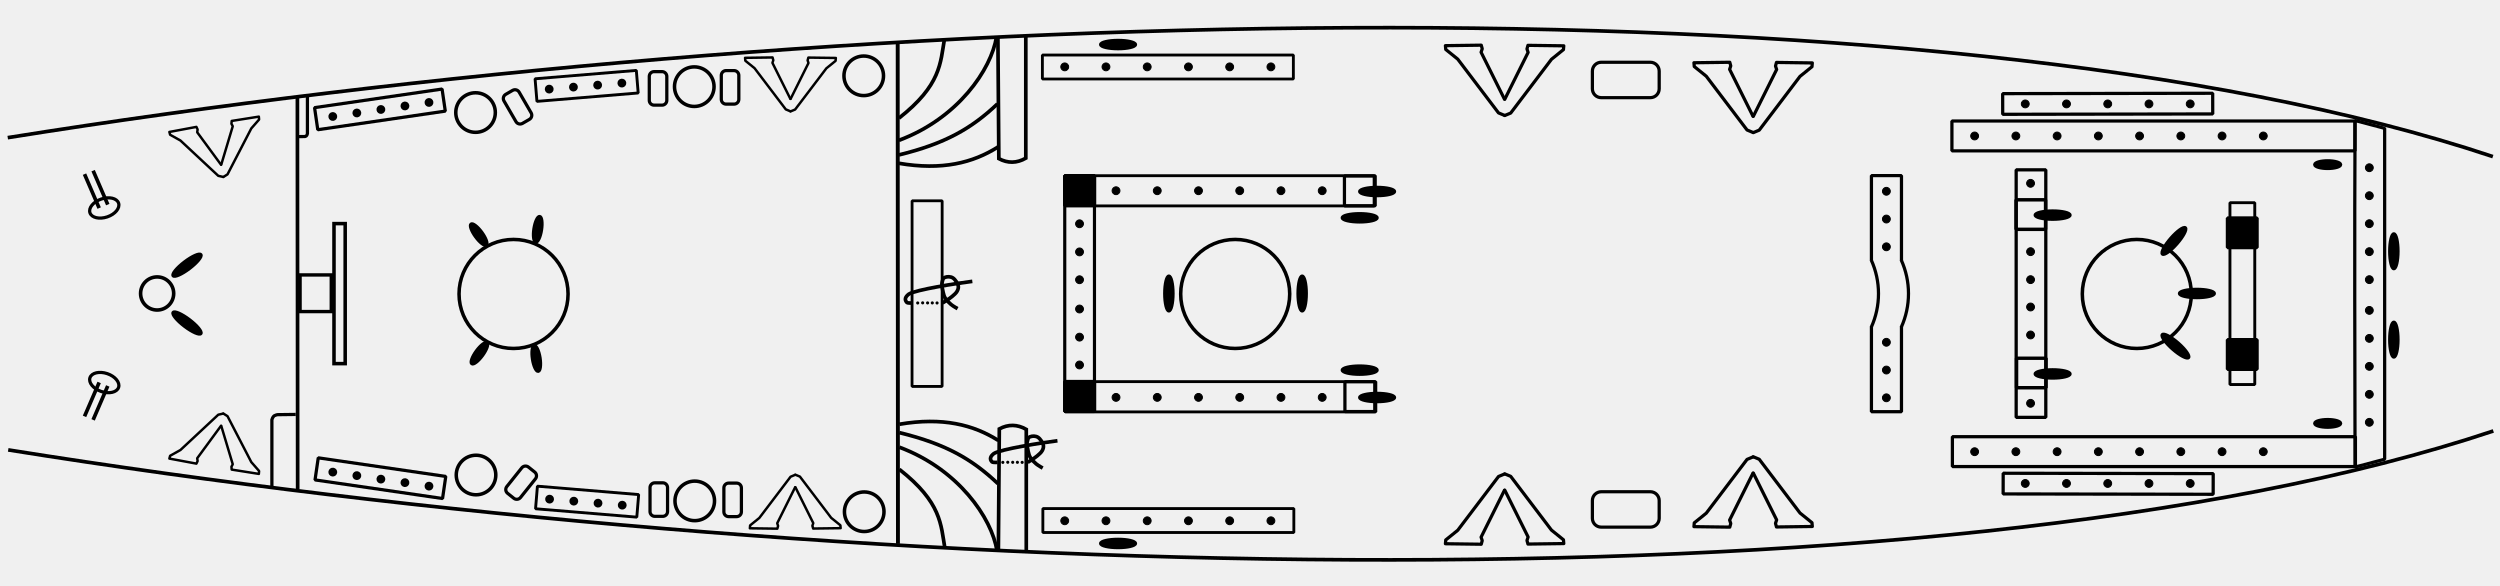
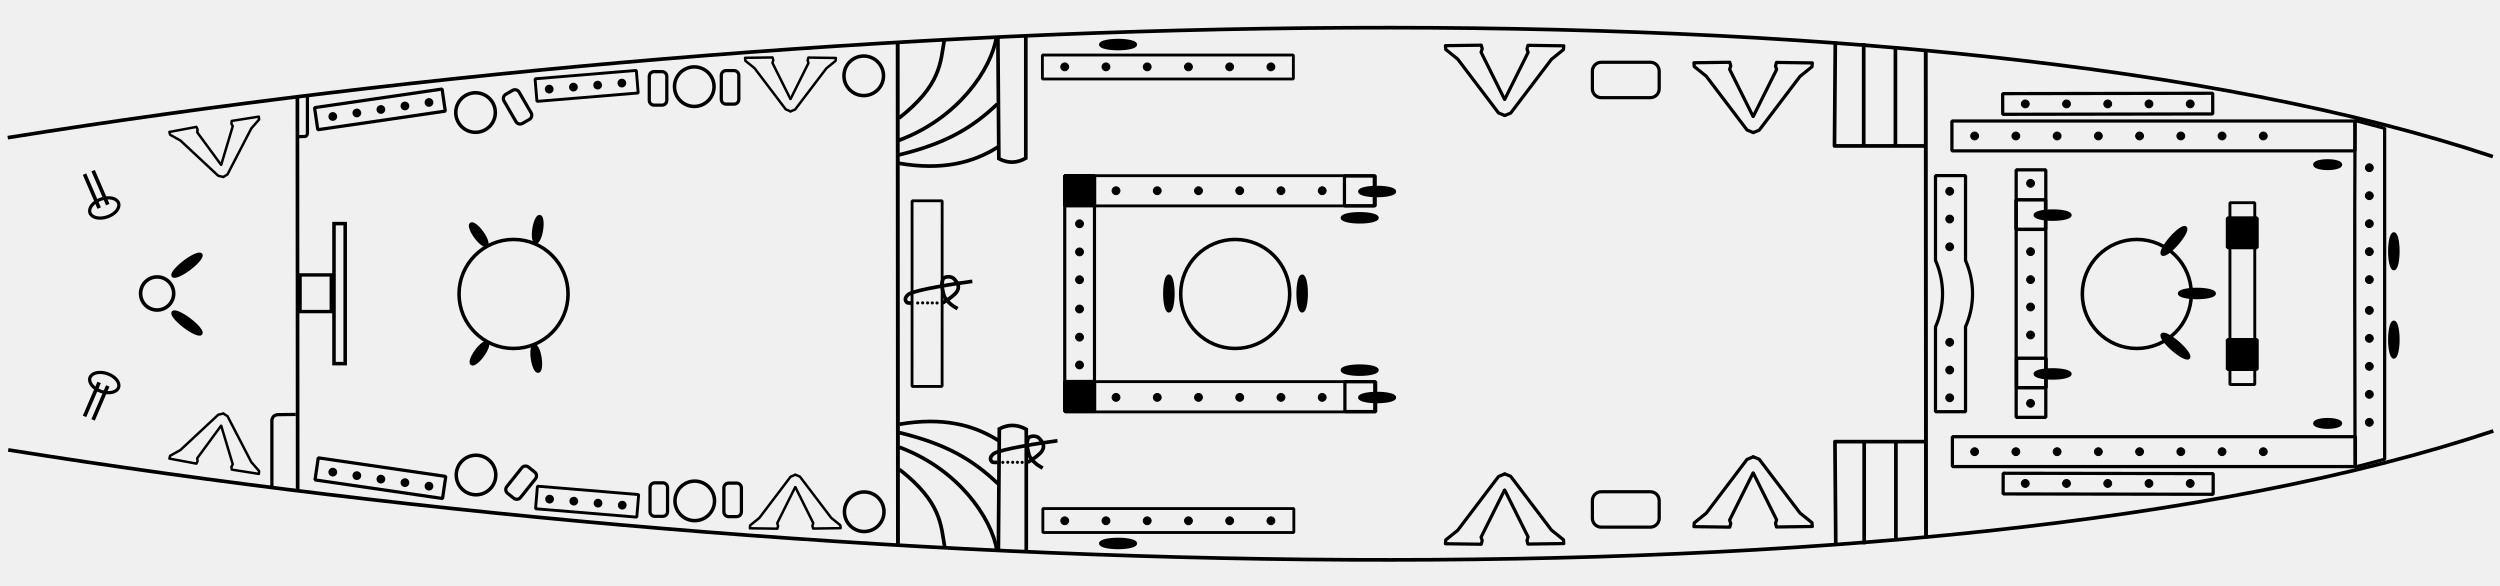
<svg xmlns="http://www.w3.org/2000/svg" xmlns:ns2="https://github.com/jolaf/rigging" xmlns:xlink="http://www.w3.org/1999/xlink" viewBox="-2 -7 679 159" version="1.1" id="svg993">
  <defs id="defs4">
    <rect id="deckMask" width="220.711" height="146.642" x="277.269" y="-0.809" />
    <symbol id="mastMask">
      <path d="m 425.113,59.525 c 26.5,26.5 26.5,26.5 26.5,26.5 z" id="path89" />
      <path d="m 451.613,59.525 c -26.5,26.5 -26.5,26.5 -26.5,26.5 z" id="path91" />
    </symbol>
  </defs>
  <g id="layer1" style="display:inline">
    <path id="path4304" d="m 78.845,125.846 -0.072,-106.605" style="fill:none;fill-rule:evenodd;stroke:#000000;stroke-width:1px" />
    <path style="fill:none;fill-rule:evenodd;stroke:#000000;stroke-width:1.056px" d="M 241.884,140.713 241.814,4.288" id="path4288" />
    <path style="fill:none;fill-rule:evenodd;stroke:#000000;stroke-width:0.88;stroke-miterlimit:0" d="m 645.67,27.857 -8.036,-2.125 c -0.162,31.116 -0.062,65.644 0,94.118 l 8.036,-2.125 c 0,-29.956 0,-59.912 0,-89.868 z" id="path4294" />
    <path style="fill:none;fill-rule:evenodd;stroke:#000000;stroke-width:0.88" d="m 81.496,18.931 0,10.38 c -0.175,0.713 -0.438,0.672 -0.685,0.766 l -2.226,0.035" id="path4306" />
    <ellipse style="fill:none;stroke:#000000;stroke-width:0.98;stroke-miterlimit:0.3" id="path4314" cx="40.678" cy="72.707" rx="4.495" ry="4.495" />
    <rect style="fill:none;fill-rule:evenodd;stroke:#000000;stroke-width:0.921" id="rect4317" width="8.482" height="9.949" x="79.496" y="67.672" />
    <rect style="fill:none;fill-rule:evenodd;stroke:#000000;stroke-width:0.961" id="rect4322" width="3.041" height="38.031" x="88.712" y="53.73" />
    <g id="g4332" transform="translate(-36.91926,-367.6302)">
      <path style="fill:none;fill-rule:evenodd;stroke:#000000;stroke-width:0.767;stroke-miterlimit:0" d="m 290.809,415.168 -8.168,0 c -0.004,16.806 -0.007,33.613 -0.011,50.419 l 8.168,0 c 0.004,-16.806 0.007,-33.613 0.011,-50.419 z" id="path4247" />
    </g>
    <path id="path4336" d="m 295.259,104.764 -8.075,0 c 0,-21.34 0,-42.68 0,-64.019 l 8.075,0 c 0,21.34 0,42.68 0,64.019 z" style="fill:none;fill-rule:evenodd;stroke:#000000;stroke-width:0.86;stroke-miterlimit:0" />
-     <g id="g4318" transform="translate(-36.91926,-367.6302)">
+     <g id="g4318" transform="translate(-19.5195,-367.6302)">
      <g id="g4299">
        <path style="fill:none;fill-rule:evenodd;stroke:#000000;stroke-width:0.882;stroke-miterlimit:0" d="m 543.2,431.437 0,-23.112 8.158,0 0,23.15" id="path4201" />
        <path id="path4211" d="m 551.285,431.226 c 1.304,2.875 1.979,5.997 1.979,9.164 0,3.167 -0.675,6.288 -1.979,9.164" style="fill:none;fill-rule:evenodd;stroke:#000000;stroke-width:0.88;stroke-linejoin:round;stroke-miterlimit:0" />
      </g>
      <g transform="matrix(1,0,0,-1,-1.332961e-5,880.7794)" id="g4305">
        <path id="path4308" d="m 543.2,431.437 0,-23.112 8.158,0 0,23.15" style="fill:none;fill-rule:evenodd;stroke:#000000;stroke-width:0.882;stroke-miterlimit:0" />
        <path id="path4312" d="m 543.138,431.226 c 1.304,2.875 1.979,5.997 1.979,9.164 0,3.167 -0.675,6.288 -1.979,9.164" style="fill:none;fill-rule:evenodd;stroke:#000000;stroke-width:0.88;stroke-linejoin:round;stroke-miterlimit:0" />
      </g>
    </g>
    <rect style="fill:none;fill-rule:evenodd;stroke:#000000;stroke-width:0.888;stroke-miterlimit:0" id="rect4326" width="8.047" height="67.236" x="545.591" y="39.122" />
    <circle style="fill:none;fill-rule:evenodd;stroke:#000000;stroke-width:0.962;stroke-miterlimit:0" id="path4330" cx="578.359" cy="72.838" r="14.805" />
    <rect style="fill:none;fill-rule:evenodd;stroke:#000000;stroke-width:0.79;stroke-miterlimit:0" id="rect4333" width="6.742" height="49.382" x="603.653" y="48.055" />
    <path id="path4412" d="m 71.845,125.611 0,-18.614 c 0.389,-1.278 0.973,-1.205 1.523,-1.374 l 4.95,-0.062" style="fill:none;fill-rule:evenodd;stroke:#000000;stroke-width:0.88" />
    <circle r="14.805" cy="72.838" cx="333.481" id="circle327" style="fill:none;fill-rule:evenodd;stroke:#000000;stroke-width:0.962;stroke-miterlimit:0" />
    <circle style="fill:none;fill-rule:evenodd;stroke:#000000;stroke-width:0.962;stroke-miterlimit:0" id="circle329" cx="137.481" cy="72.838" r="14.805" />
    <g id="g4449">
      <g style="fill:none;stroke:#000000;stroke-opacity:1" transform="translate(-36.91926,-367.6302)" id="portDrawing">
        <path id="path4399" d="M 37.019,398.018 C 260,362.362 560,352.362 711.979,403.161" style="fill:none;fill-rule:evenodd;stroke:#000000;stroke-width:1px;stroke-opacity:1" />
        <path id="path4286" d="m 305.95,370.636 0.253,33.082 c 2.441,1.306 4.882,1.261 7.324,-0.126 l 0,-33.335" style="fill:none;fill-rule:evenodd;stroke:#000000;stroke-width:1px;stroke-opacity:1" />
        <path id="path4296" d="m 279.055,392.733 c 11.483,-8.995 11.262,-15.064 12.374,-21.466" style="fill:none;fill-rule:evenodd;stroke:#000000;stroke-width:1px;stroke-opacity:1" />
        <path id="path4298" d="m 279.055,398.746 c 16.006,-5.945 25.097,-19.221 26.517,-28.111" style="fill:none;fill-rule:evenodd;stroke:#000000;stroke-width:1px;stroke-opacity:1" />
        <path id="path4300" d="m 279.055,402.708 c 12.562,-3.067 19.688,-7.145 26.769,-13.858" style="fill:none;fill-rule:evenodd;stroke:#000000;stroke-width:1px;stroke-opacity:1" />
        <path id="path4302" d="m 279.055,404.981 c 11.722,2.006 20.149,-0.133 26.895,-4.419" style="fill:none;fill-rule:evenodd;stroke:#000000;stroke-width:1px;stroke-opacity:1" />
        <rect y="393.496" x="565.06" height="8.108" width="109.463" id="rect4158" style="fill:none;fill-rule:evenodd;stroke:#000000;stroke-width:0.88;stroke-miterlimit:0;stroke-opacity:1" />
        <rect transform="matrix(0.9999985,-0.00173311,0.00207909,0.9999978,0,0)" y="387.063" x="578.039" height="5.615" width="57.042" id="rect4272" style="fill:none;fill-rule:evenodd;stroke:#000000;stroke-width:0.88;stroke-linecap:round;stroke-miterlimit:0;stroke-opacity:1" />
        <rect style="fill:none;fill-rule:evenodd;stroke:#000000;stroke-width:0.777;stroke-miterlimit:0;stroke-opacity:1" id="rect4231" width="84.366" height="8.21" x="324.103" y="408.345" />
        <rect y="375.577" x="318.031" height="6.51" width="68.166" id="rect4238" style="fill:none;fill-rule:evenodd;stroke:#000000;stroke-width:0.777;stroke-miterlimit:0;stroke-opacity:1" />
        <rect transform="matrix(0.996587,-0.08254948,0.08254948,0.996587,0,0)" y="395.605" x="148.093" height="6.154" width="27.593" id="rect4267" style="fill:none;fill-rule:evenodd;stroke:#000000;stroke-width:0.787;stroke-miterlimit:0;stroke-opacity:1" />
        <rect transform="matrix(0.9895326,-0.1443095,0.1443095,0.9895326,0,0)" style="fill:none;fill-rule:evenodd;stroke:#000000;stroke-width:0.88;stroke-miterlimit:0;stroke-opacity:1" id="rect4281" width="35" height="6.061" x="62.831" y="403.152" />
        <rect y="414.902" x="582.484" height="8.012" width="8.012" id="rect4212" style="fill:none;fill-rule:evenodd;stroke:#000000;stroke-width:0.937;stroke-miterlimit:0;stroke-opacity:1" class="filled" />
        <rect style="fill:none;fill-rule:evenodd;stroke:#000000;stroke-width:0.88;stroke-miterlimit:0;stroke-opacity:1" id="rect4227" width="8.109" height="8.109" x="400.07" y="408.425" class="filled" />
        <circle style="fill:none;fill-rule:evenodd;stroke:#000000;stroke-width:0.962;stroke-miterlimit:0" id="circle4449" cx="164.078" cy="391.197" r="5.371" />
        <circle r="5.371" cy="384.168" cx="223.483" id="circle4430" style="fill:none;fill-rule:evenodd;stroke:#000000;stroke-width:0.962;stroke-miterlimit:0" />
        <circle r="5.371" cy="381.221" cx="269.51" id="circle4432" style="fill:none;fill-rule:evenodd;stroke:#000000;stroke-width:0.962;stroke-miterlimit:0" />
+         <g id="g4442" transform="translate(36.79977,367.3003)">
+           <path id="path4436" d="m 496.591,4.622 -0.227,28.342 24.941,0" style="fill:none;fill-rule:evenodd;stroke:#000000;stroke-width:1px;stroke-linecap:butt;stroke-linejoin:round;stroke-opacity:1" />
+           <path id="path4438" d="m 512.916,32.737 0,-26.755" style="fill:none;fill-rule:evenodd;stroke:#000000;stroke-width:1px;stroke-linecap:butt;stroke-linejoin:miter;stroke-opacity:1" />
+           <path id="path4440" d="m 504.3,32.737 0,-27.662" style="fill:none;fill-rule:evenodd;stroke:#000000;stroke-width:1px;stroke-linecap:butt;stroke-linejoin:miter;stroke-opacity:1" />
+         </g>
      </g>
    </g>
    <use height="100%" width="100%" y="0" x="0" id="use405" transform="matrix(1,0,0,-1,0.1294417,145.5797)" xlink:href="#portDrawing" />
+     <path id="path4434" d="M 521.106,139.171 521.036,6.747" style="fill:none;fill-rule:evenodd;stroke:#000000;stroke-width:1.056px" />
  </g>
  <g id="layer2" style="display:none">
    <g id="deckMasks" class="modeDependent which" style="fill:#ffffff">
      <use id="use758" xlink:href="#deckMask" class="deckMask" ns2:deck="fore" transform="matrix(0.8053231,0,0,1,274.6892,0)" x="0" y="0" width="100%" height="100%" />
      <use id="use760" xlink:href="#deckMask" class="deckMask" ns2:deck="main" x="0" y="0" width="100%" height="100%" />
      <use id="use668" xlink:href="#deckMask" class="deckMask" ns2:deck="stern" transform="matrix(1.2558,0,0,1,-348.0425,0)" x="0" y="0" width="100%" height="100%" />
    </g>
  </g>
  <g id="layer3" style="display:none">
    <g id="mastMasks" class="modeDependent where" style="stroke:#ff0000">
      <use id="use89" xlink:href="#mastMask" class="mastMask" ns2:mast="fore" transform="translate(140,0)" x="0" y="0" width="100%" height="100%" />
      <use id="use336" xlink:href="#mastMask" class="mastMask" ns2:mast="main" transform="translate(-104.8899,0)" x="0" y="0" width="100%" height="100%" />
      <use id="use338" xlink:href="#mastMask" class="mastMask" ns2:mast="mizzen" transform="translate(-300.9661,0)" x="0" y="0" width="100%" height="100%" />
    </g>
  </g>
  <g id="layer4" style="display:inline">
    <g id="points" transform="translate(0.02029647,-7.1415848e-6)">
      <g ns2:deck="fore" ns2:side="port" ns2:rail="frontRail" id="g4296" ns2:isAcross="true">
        <circle r="1.067" cy="436.582" cx="678.429" id="circle4318" style="fill:#000000;fill-rule:evenodd;stroke:#000000;stroke-width:0.266;stroke-miterlimit:2.9" transform="translate(-36.93956,-367.6302)" />
        <circle style="fill:#000000;fill-rule:evenodd;stroke:#000000;stroke-width:0.266;stroke-miterlimit:2.9" id="circle4316" cx="678.429" cy="428.982" r="1.067" transform="translate(-36.93956,-367.6302)" />
        <circle r="1.067" cy="421.382" cx="678.429" id="circle4314" style="fill:#000000;fill-rule:evenodd;stroke:#000000;stroke-width:0.266;stroke-miterlimit:2.9" transform="translate(-36.93956,-367.6302)" />
        <circle style="fill:#000000;fill-rule:evenodd;stroke:#000000;stroke-width:0.266;stroke-miterlimit:2.9" id="circle4312" cx="678.429" cy="413.782" r="1.067" transform="translate(-36.93956,-367.6302)" />
        <circle r="1.067" cy="406.182" cx="678.429" id="path4177" style="fill:#000000;fill-rule:evenodd;stroke:#000000;stroke-width:0.266;stroke-miterlimit:2.9" transform="translate(-36.93956,-367.6302)" />
      </g>
      <g ns2:deck="fore" ns2:side="starboard" ns2:rail="frontRail" id="g4312" transform="translate(3.1976551e-4,38.75001)" ns2:isAcross="true">
        <circle transform="translate(-36.93956,-367.6302)" style="fill:#000000;fill-rule:evenodd;stroke:#000000;stroke-width:0.266;stroke-miterlimit:2.9" id="circle4315" cx="678.429" cy="406.182" r="1.067" />
        <circle transform="translate(-36.93956,-367.6302)" r="1.067" cy="413.782" cx="678.429" id="circle4317" style="fill:#000000;fill-rule:evenodd;stroke:#000000;stroke-width:0.266;stroke-miterlimit:2.9" />
        <circle transform="translate(-36.93956,-367.6302)" style="fill:#000000;fill-rule:evenodd;stroke:#000000;stroke-width:0.266;stroke-miterlimit:2.9" id="circle4319" cx="678.429" cy="421.382" r="1.067" />
        <circle transform="translate(-36.93956,-367.6302)" r="1.067" cy="428.982" cx="678.429" id="circle4321" style="fill:#000000;fill-rule:evenodd;stroke:#000000;stroke-width:0.266;stroke-miterlimit:2.9" />
        <circle transform="translate(-36.93956,-367.6302)" style="fill:#000000;fill-rule:evenodd;stroke:#000000;stroke-width:0.266;stroke-miterlimit:2.9" id="circle4323" cx="678.429" cy="436.582" r="1.067" />
      </g>
      <g ns2:deck="fore" ns2:side="port" ns2:rail="behindFront" id="g1143">
        <ellipse transform="translate(-36.93956,-367.6302)" style="fill:#000000;fill-rule:evenodd;stroke:#000000;stroke-width:0.88;stroke-linecap:round;stroke-linejoin:round" id="path4223" ry="4.735" rx="1.126" cy="428.876" cx="685.088" />
      </g>
      <g ns2:deck="fore" ns2:side="starboard" ns2:rail="behindFront" id="g1167">
        <ellipse style="fill:#000000;fill-rule:evenodd;stroke:#000000;stroke-width:0.88;stroke-linecap:round;stroke-linejoin:round" id="ellipse4325" ry="4.735" rx="1.126" cy="85.246" cx="648.148" />
      </g>
-       <g ns2:deck="fore" ns2:side="port" ns2:rail="backRail" id="g4384" ns2:isAcross="true">
+       <g ns2:deck="fore" ns2:side="port" ns2:rail="backRail" id="g4384" ns2:isAcross="true" transform="translate(17.20024,0)">
        <circle r="1.067" cy="60.032" cx="510.32" id="circle4224" style="fill:#000000;fill-rule:evenodd;stroke:#000000;stroke-width:0.266;stroke-miterlimit:2.9" />
        <circle style="fill:#000000;fill-rule:evenodd;stroke:#000000;stroke-width:0.266;stroke-miterlimit:2.9" id="circle4222" cx="510.32" cy="52.492" r="1.067" />
        <circle r="1.067" cy="44.952" cx="510.32" id="circle4207" style="fill:#000000;fill-rule:evenodd;stroke:#000000;stroke-width:0.266;stroke-miterlimit:2.9" />
      </g>
-       <g ns2:deck="fore" ns2:side="starboard" ns2:rail="backRail" id="g4349" transform="translate(0,41.0122)" ns2:isAcross="true">
+       <g ns2:deck="fore" ns2:side="starboard" ns2:rail="backRail" id="g4349" transform="translate(17.20025,41.0122)" ns2:isAcross="true">
        <circle transform="translate(-36.93956,-367.6302)" style="fill:#000000;fill-rule:evenodd;stroke:#000000;stroke-width:0.266;stroke-miterlimit:2.9" id="circle4351" cx="547.26" cy="412.582" r="1.067" />
        <circle transform="translate(-36.93956,-367.6302)" r="1.067" cy="420.122" cx="547.26" id="circle4353" style="fill:#000000;fill-rule:evenodd;stroke:#000000;stroke-width:0.266;stroke-miterlimit:2.9" />
        <circle transform="translate(-36.93956,-367.6302)" style="fill:#000000;fill-rule:evenodd;stroke:#000000;stroke-width:0.266;stroke-miterlimit:2.9" id="circle4355" cx="547.26" cy="427.662" r="1.067" />
      </g>
      <g ns2:deck="fore" ns2:side="port" ns2:rail="sideRail" id="g4304">
        <circle style="fill:#000000;fill-rule:evenodd;stroke:#000000;stroke-width:0.266;stroke-miterlimit:2.9" id="circle4168" cx="571.23" cy="397.562" r="1.067" transform="translate(-36.93956,-367.6302)" />
        <circle r="1.067" cy="397.562" cx="582.43" id="circle4170" style="fill:#000000;fill-rule:evenodd;stroke:#000000;stroke-width:0.266;stroke-miterlimit:2.9" transform="translate(-36.93956,-367.6302)" />
        <circle style="fill:#000000;fill-rule:evenodd;stroke:#000000;stroke-width:0.266;stroke-miterlimit:2.9" id="circle4172" cx="593.63" cy="397.562" r="1.067" transform="translate(-36.93956,-367.6302)" />
        <circle r="1.067" cy="397.562" cx="604.83" id="circle4174" style="fill:#000000;fill-rule:evenodd;stroke:#000000;stroke-width:0.266;stroke-miterlimit:2.9" transform="translate(-36.93956,-367.6302)" />
        <circle style="fill:#000000;fill-rule:evenodd;stroke:#000000;stroke-width:0.266;stroke-miterlimit:2.9" id="circle4176" cx="616.03" cy="397.562" r="1.067" transform="translate(-36.93956,-367.6302)" />
        <circle r="1.067" cy="397.562" cx="627.23" id="circle4178" style="fill:#000000;fill-rule:evenodd;stroke:#000000;stroke-width:0.266;stroke-miterlimit:2.9" transform="translate(-36.93956,-367.6302)" />
        <circle style="fill:#000000;fill-rule:evenodd;stroke:#000000;stroke-width:0.266;stroke-miterlimit:2.9" id="circle4180" cx="638.43" cy="397.562" r="1.067" transform="translate(-36.93956,-367.6302)" />
        <circle r="1.067" cy="397.562" cx="649.63" id="circle4182" style="fill:#000000;fill-rule:evenodd;stroke:#000000;stroke-width:0.266;stroke-miterlimit:2.9" transform="translate(-36.93956,-367.6302)" />
      </g>
      <g ns2:deck="fore" ns2:side="starboard" ns2:rail="sideRail" id="g4294" transform="translate(3.4263092e-4,85.75002)">
        <circle transform="translate(-36.93956,-367.6302)" r="1.067" cy="397.562" cx="571.23" id="circle4296" style="fill:#000000;fill-rule:evenodd;stroke:#000000;stroke-width:0.266;stroke-miterlimit:2.9" />
        <circle transform="translate(-36.93956,-367.6302)" style="fill:#000000;fill-rule:evenodd;stroke:#000000;stroke-width:0.266;stroke-miterlimit:2.9" id="circle4298" cx="582.43" cy="397.562" r="1.067" />
        <circle transform="translate(-36.93956,-367.6302)" r="1.067" cy="397.562" cx="593.63" id="circle4300" style="fill:#000000;fill-rule:evenodd;stroke:#000000;stroke-width:0.266;stroke-miterlimit:2.9" />
        <circle transform="translate(-36.93956,-367.6302)" style="fill:#000000;fill-rule:evenodd;stroke:#000000;stroke-width:0.266;stroke-miterlimit:2.9" id="circle4302" cx="604.83" cy="397.562" r="1.067" />
        <circle transform="translate(-36.93956,-367.6302)" r="1.067" cy="397.562" cx="616.03" id="circle4304" style="fill:#000000;fill-rule:evenodd;stroke:#000000;stroke-width:0.266;stroke-miterlimit:2.9" />
        <circle transform="translate(-36.93956,-367.6302)" style="fill:#000000;fill-rule:evenodd;stroke:#000000;stroke-width:0.266;stroke-miterlimit:2.9" id="circle4306" cx="627.23" cy="397.562" r="1.067" />
        <circle transform="translate(-36.93956,-367.6302)" r="1.067" cy="397.562" cx="638.43" id="circle4308" style="fill:#000000;fill-rule:evenodd;stroke:#000000;stroke-width:0.266;stroke-miterlimit:2.9" />
        <circle transform="translate(-36.93956,-367.6302)" style="fill:#000000;fill-rule:evenodd;stroke:#000000;stroke-width:0.266;stroke-miterlimit:2.9" id="circle4310" cx="649.63" cy="397.562" r="1.067" />
      </g>
      <g transform="translate(-36.93956,-367.6305)" id="g5102" ns2:deck="fore" ns2:side="port" ns2:rail="shroudsRail">
        <circle style="fill:#000000;fill-rule:evenodd;stroke:#000000;stroke-width:0.266;stroke-miterlimit:2.9" id="circle4188" cx="584.98" cy="388.852" r="1.067" />
        <circle r="1.067" cy="388.852" cx="596.18" id="circle4190" style="fill:#000000;fill-rule:evenodd;stroke:#000000;stroke-width:0.266;stroke-miterlimit:2.9" />
        <circle style="fill:#000000;fill-rule:evenodd;stroke:#000000;stroke-width:0.266;stroke-miterlimit:2.9" id="circle4192" cx="607.38" cy="388.852" r="1.067" />
        <circle r="1.067" cy="388.852" cx="618.58" id="circle4194" style="fill:#000000;fill-rule:evenodd;stroke:#000000;stroke-width:0.266;stroke-miterlimit:2.9" />
        <circle style="fill:#000000;fill-rule:evenodd;stroke:#000000;stroke-width:0.266;stroke-miterlimit:2.9" id="circle4196" cx="629.78" cy="388.852" r="1.067" />
      </g>
      <g ns2:side="starboard" ns2:rail="shroudsRail" ns2:deck="fore" id="g4282" transform="translate(-36.93921,-264.5465)">
        <circle r="1.067" cy="388.852" cx="584.98" id="circle4284" style="fill:#000000;fill-rule:evenodd;stroke:#000000;stroke-width:0.266;stroke-miterlimit:2.9" />
        <circle style="fill:#000000;fill-rule:evenodd;stroke:#000000;stroke-width:0.266;stroke-miterlimit:2.9" id="circle4286" cx="596.18" cy="388.852" r="1.067" />
        <circle r="1.067" cy="388.852" cx="607.38" id="circle4288" style="fill:#000000;fill-rule:evenodd;stroke:#000000;stroke-width:0.266;stroke-miterlimit:2.9" />
        <circle style="fill:#000000;fill-rule:evenodd;stroke:#000000;stroke-width:0.266;stroke-miterlimit:2.9" id="circle4290" cx="618.58" cy="388.852" r="1.067" />
        <circle r="1.067" cy="388.852" cx="629.78" id="circle4292" style="fill:#000000;fill-rule:evenodd;stroke:#000000;stroke-width:0.266;stroke-miterlimit:2.9" />
      </g>
      <g id="g826" ns2:rail="onDeckFront" ns2:side="port" ns2:deck="fore" transform="translate(542,14.17678)">
        <ellipse style="fill:#000000;fill-rule:evenodd;stroke:#000000;stroke-width:0.88;stroke-miterlimit:0" id="ellipse824" cx="23.538" cy="-88.175" rx="1.045" ry="3.527" transform="matrix(0,1,-1,0,0,0)" />
      </g>
      <g transform="translate(544,80.45711)" ns2:deck="fore" ns2:side="starboard" ns2:rail="onDeckFront" id="g830">
        <ellipse transform="matrix(0,1,-1,0,0,0)" ry="3.527" rx="1.045" cy="-86.175" cx="27.538" id="ellipse828" style="fill:#000000;fill-rule:evenodd;stroke:#000000;stroke-width:0.88;stroke-miterlimit:0" />
      </g>
      <g ns2:deck="fore" ns2:side="port" ns2:rail="frontFists" id="g1149">
        <rect style="fill:#000000;fill-rule:evenodd;stroke:#000000;stroke-width:0.937;stroke-miterlimit:0" id="rect4199" width="8.012" height="8.012" x="639.91" y="419.847" transform="translate(-36.93956,-367.6302)" />
      </g>
      <g ns2:deck="fore" ns2:side="starboard" ns2:rail="frontFists" id="g1170">
        <rect y="85.275" x="602.97" height="8.012" width="8.012" id="rect4327" style="fill:#000000;fill-rule:evenodd;stroke:#000000;stroke-width:0.937;stroke-miterlimit:0" />
      </g>
      <g ns2:deck="fore" ns2:side="port" ns2:rail="backPillars" id="g1152">
        <ellipse transform="matrix(0,1,-1,0,-36.93955,-367.6302)" style="fill:#000000;fill-rule:evenodd;stroke:#000000;stroke-width:0.88;stroke-linecap:round;stroke-linejoin:round" id="ellipse4231" ry="4.735" rx="1.126" cy="-592.41" cx="419.054" />
      </g>
      <g ns2:deck="fore" ns2:side="starboard" ns2:rail="backPillars" id="g1179">
        <ellipse cx="94.558" cy="-555.47" rx="1.126" ry="4.735" id="ellipse4347" style="fill:#000000;fill-rule:evenodd;stroke:#000000;stroke-width:0.88;stroke-linecap:round;stroke-linejoin:round" transform="matrix(0,1,-1,0,0,0)" />
      </g>
      <g ns2:deck="fore" ns2:side="port" ns2:rail="behindMastRail" id="g4334" ns2:isAcross="true">
        <circle r="1.067" cy="436.582" cx="586.42" id="circle4208" style="fill:#000000;fill-rule:evenodd;stroke:#000000;stroke-width:0.266;stroke-miterlimit:2.9" transform="translate(-36.93956,-367.6302)" />
        <circle r="1.067" cy="428.982" cx="586.42" id="circle4210" style="fill:#000000;fill-rule:evenodd;stroke:#000000;stroke-width:0.266;stroke-miterlimit:2.9" transform="translate(-36.93956,-367.6302)" />
        <circle style="fill:#000000;fill-rule:evenodd;stroke:#000000;stroke-width:0.266;stroke-miterlimit:2.9" id="circle4214" cx="586.42" cy="410.421" r="1.067" transform="translate(-36.93956,-367.6302)" />
      </g>
      <g ns2:deck="fore" ns2:side="starboard" ns2:rail="behindMastRail" id="g4339" transform="matrix(1,0,0,-1,3.4200031e-4,145.33)" ns2:isAcross="true">
        <circle transform="translate(-36.93956,-367.6302)" style="fill:#000000;fill-rule:evenodd;stroke:#000000;stroke-width:0.266;stroke-miterlimit:2.9" id="circle4341" cx="586.42" cy="436.582" r="1.067" />
        <circle transform="translate(-36.93956,-367.6302)" style="fill:#000000;fill-rule:evenodd;stroke:#000000;stroke-width:0.266;stroke-miterlimit:2.9" id="circle4343" cx="586.42" cy="428.982" r="1.067" />
        <circle transform="translate(-36.93956,-367.6302)" r="1.067" cy="410.421" cx="586.42" id="circle4345" style="fill:#000000;fill-rule:evenodd;stroke:#000000;stroke-width:0.266;stroke-miterlimit:2.9" />
      </g>
      <g ns2:deck="fore" ns2:rail="atMastFront" ns2:side="center" id="g1173">
        <ellipse transform="matrix(0,1,-1,0,0,0)" cx="72.709" cy="-594.658" rx="1.126" ry="4.735" id="ellipse4329" style="fill:#000000;fill-rule:evenodd;stroke:#000000;stroke-width:0.88;stroke-linecap:round;stroke-linejoin:round" />
      </g>
      <g ns2:deck="fore" ns2:side="port" ns2:rail="atMastSide" id="g1146" transform="translate(0,-2)">
        <ellipse transform="matrix(0.7528606,0.65818,-0.65818,0.7528606,-36.93955,-367.6302)" style="fill:#000000;fill-rule:evenodd;stroke:#000000;stroke-width:0.88;stroke-linecap:round;stroke-linejoin:round" id="ellipse4225" ry="4.735" rx="1.126" cy="-89.318" cx="752.554" />
      </g>
      <g ns2:deck="fore" ns2:side="starboard" ns2:rail="atMastSide" id="g1176" transform="translate(0,2)">
        <ellipse cx="-323.559" cy="-499.254" rx="1.126" ry="4.735" id="ellipse4332" style="fill:#000000;fill-rule:evenodd;stroke:#000000;stroke-width:0.88;stroke-linecap:round;stroke-linejoin:round" transform="matrix(-0.6581801,0.7528606,-0.7528606,-0.6581801,0,0)" />
      </g>
      <g ns2:deck="main" ns2:side="port" ns2:rail="bulwark" id="g4357">
        <g id="g4215" transform="translate(-103.9038,-375.3088)">
          <path id="path4217" d="m 510.58,395.264 6.339,-12.723 -0.312,-0.938 0.268,-0.982 9.732,0.134 -0.089,1.027 -3.259,2.634 -11.071,14.598 -1.607,0.67" style="fill:#ffffff;fill-opacity:0.001;fill-rule:evenodd;stroke:#000000;stroke-width:0.88;stroke-linecap:round;stroke-linejoin:round" />
          <path style="fill:#ffffff;fill-opacity:0.001;fill-rule:evenodd;stroke:#000000;stroke-width:0.88;stroke-linecap:round;stroke-linejoin:round" d="m 510.485,395.219 -6.339,-12.723 0.312,-0.938 -0.268,-0.982 -9.732,0.134 0.089,1.027 3.259,2.634 11.071,14.598 1.607,0.67" id="path4219" />
        </g>
        <rect rx="2.4" y="377.541" x="467.411" height="9.613" width="18.143" id="rect4221" style="fill:#ffffff;fill-opacity:0.001;fill-rule:evenodd;stroke:#000000;stroke-width:0.88;stroke-linecap:round;stroke-linejoin:round" transform="translate(-36.93956,-367.6302)" />
        <g transform="translate(-36.40384,-370.6659)" id="g4211">
          <path style="fill:#ffffff;fill-opacity:0.001;fill-rule:evenodd;stroke:#000000;stroke-width:0.88;stroke-linecap:round;stroke-linejoin:round" d="m 510.58,395.264 6.339,-12.723 -0.312,-0.938 0.268,-0.982 9.732,0.134 -0.089,1.027 -3.259,2.634 -11.071,14.598 -1.607,0.67" id="path4205" />
          <path id="path4209" d="m 510.485,395.219 -6.339,-12.723 0.312,-0.938 -0.268,-0.982 -9.732,0.134 0.089,1.027 3.259,2.634 11.071,14.598 1.607,0.67" style="fill:#ffffff;fill-opacity:0.001;fill-rule:evenodd;stroke:#000000;stroke-width:0.88;stroke-linecap:round;stroke-linejoin:round" />
        </g>
      </g>
      <g ns2:deck="main" ns2:side="starboard" ns2:rail="bulwark" id="g4367" transform="matrix(1,0,0,-1,1.0610231e-4,146.0804)">
        <g transform="translate(-103.9038,-375.3088)" id="g4375">
          <path style="fill:#ffffff;fill-opacity:0.001;fill-rule:evenodd;stroke:#000000;stroke-width:0.88;stroke-linecap:round;stroke-linejoin:round" d="m 510.58,395.264 6.339,-12.723 -0.312,-0.938 0.268,-0.982 9.732,0.134 -0.089,1.027 -3.259,2.634 -11.071,14.598 -1.607,0.67" id="path4377" />
          <path id="path4379" d="m 510.485,395.219 -6.339,-12.723 0.312,-0.938 -0.268,-0.982 -9.732,0.134 0.089,1.027 3.259,2.634 11.071,14.598 1.607,0.67" style="fill:#ffffff;fill-opacity:0.001;fill-rule:evenodd;stroke:#000000;stroke-width:0.88;stroke-linecap:round;stroke-linejoin:round" />
        </g>
        <rect transform="translate(-36.93956,-367.6302)" style="fill:#ffffff;fill-opacity:0.001;fill-rule:evenodd;stroke:#000000;stroke-width:0.88;stroke-linecap:round;stroke-linejoin:round" id="rect4381" width="18.143" height="9.613" x="467.411" y="377.541" rx="2.4" />
        <g id="g4369" transform="translate(-36.40384,-370.6659)">
          <path id="path4371" d="m 510.58,395.264 6.339,-12.723 -0.312,-0.938 0.268,-0.982 9.732,0.134 -0.089,1.027 -3.259,2.634 -11.071,14.598 -1.607,0.67" style="fill:#ffffff;fill-opacity:0.001;fill-rule:evenodd;stroke:#000000;stroke-width:0.88;stroke-linecap:round;stroke-linejoin:round" />
          <path style="fill:#ffffff;fill-opacity:0.001;fill-rule:evenodd;stroke:#000000;stroke-width:0.88;stroke-linecap:round;stroke-linejoin:round" d="m 510.485,395.219 -6.339,-12.723 0.312,-0.938 -0.268,-0.982 -9.732,0.134 0.089,1.027 3.259,2.634 11.071,14.598 1.607,0.67" id="path4373" />
        </g>
      </g>
      <g ns2:deck="main" ns2:side="port" ns2:rail="sideRail" id="g4358">
        <circle r="1.067" cy="378.792" cx="324.1" id="circle4240" style="fill:#000000;fill-rule:evenodd;stroke:#000000;stroke-width:0.266;stroke-miterlimit:2.9" transform="translate(-36.93956,-367.6302)" />
        <circle style="fill:#000000;fill-rule:evenodd;stroke:#000000;stroke-width:0.266;stroke-miterlimit:2.9" id="circle4242" cx="335.3" cy="378.792" r="1.067" transform="translate(-36.93956,-367.6302)" />
        <circle r="1.067" cy="378.792" cx="346.5" id="circle4244" style="fill:#000000;fill-rule:evenodd;stroke:#000000;stroke-width:0.266;stroke-miterlimit:2.9" transform="translate(-36.93956,-367.6302)" />
        <circle style="fill:#000000;fill-rule:evenodd;stroke:#000000;stroke-width:0.266;stroke-miterlimit:2.9" id="circle4246" cx="357.7" cy="378.792" r="1.067" transform="translate(-36.93956,-367.6302)" />
        <circle r="1.067" cy="378.792" cx="368.9" id="circle4248" style="fill:#000000;fill-rule:evenodd;stroke:#000000;stroke-width:0.266;stroke-miterlimit:2.9" transform="translate(-36.93956,-367.6302)" />
        <circle style="fill:#000000;fill-rule:evenodd;stroke:#000000;stroke-width:0.266;stroke-miterlimit:2.9" id="circle4250" cx="380.1" cy="378.792" r="1.067" transform="translate(-36.93956,-367.6302)" />
      </g>
      <g ns2:deck="main" ns2:side="starboard" ns2:rail="sideRail" id="g4383" transform="translate(2.8753596e-4,123.2827)">
        <circle transform="translate(-36.93956,-367.6302)" style="fill:#000000;fill-rule:evenodd;stroke:#000000;stroke-width:0.266;stroke-miterlimit:2.9" id="circle4385" cx="324.1" cy="378.792" r="1.067" />
        <circle transform="translate(-36.93956,-367.6302)" r="1.067" cy="378.792" cx="335.3" id="circle4387" style="fill:#000000;fill-rule:evenodd;stroke:#000000;stroke-width:0.266;stroke-miterlimit:2.9" />
        <circle transform="translate(-36.93956,-367.6302)" style="fill:#000000;fill-rule:evenodd;stroke:#000000;stroke-width:0.266;stroke-miterlimit:2.9" id="circle4389" cx="346.5" cy="378.792" r="1.067" />
        <circle transform="translate(-36.93956,-367.6302)" r="1.067" cy="378.792" cx="357.7" id="circle4391" style="fill:#000000;fill-rule:evenodd;stroke:#000000;stroke-width:0.266;stroke-miterlimit:2.9" />
        <circle transform="translate(-36.93956,-367.6302)" style="fill:#000000;fill-rule:evenodd;stroke:#000000;stroke-width:0.266;stroke-miterlimit:2.9" id="circle4393" cx="368.9" cy="378.792" r="1.067" />
        <circle transform="translate(-36.93956,-367.6302)" r="1.067" cy="378.792" cx="380.1" id="circle4395" style="fill:#000000;fill-rule:evenodd;stroke:#000000;stroke-width:0.266;stroke-miterlimit:2.9" />
      </g>
      <g ns2:deck="main" ns2:side="port" ns2:rail="aboveRail" id="g1155">
        <ellipse transform="matrix(0,1,-1,0,-36.93955,-367.6302)" style="fill:#000000;fill-rule:evenodd;stroke:#000000;stroke-width:0.88;stroke-linecap:round;stroke-linejoin:round" id="ellipse4236" ry="4.735" rx="1.126" cy="-338.585" cx="372.733" />
      </g>
      <g ns2:deck="main" ns2:side="starboard" ns2:rail="aboveRail" id="g1191">
        <ellipse cx="140.603" cy="-301.645" rx="1.126" ry="4.735" id="ellipse4425" style="fill:#000000;fill-rule:evenodd;stroke:#000000;stroke-width:0.88;stroke-linecap:round;stroke-linejoin:round" transform="matrix(0,1,-1,0,0,0)" />
      </g>
      <g ns2:deck="main" ns2:side="port" ns2:rail="frontPillars" id="g1161">
        <ellipse transform="matrix(0,1,-1,0,-36.93955,-367.6302)" style="fill:#000000;fill-rule:evenodd;stroke:#000000;stroke-width:0.88;stroke-linecap:round;stroke-linejoin:round" id="ellipse4219" ry="4.735" rx="1.126" cy="-408.942" cx="412.644" />
      </g>
      <g ns2:deck="main" ns2:side="starboard" ns2:rail="frontPillars" id="g1182">
        <ellipse cx="100.963" cy="-372.003" rx="1.126" ry="4.735" id="ellipse4411" style="fill:#000000;fill-rule:evenodd;stroke:#000000;stroke-width:0.88;stroke-linecap:round;stroke-linejoin:round" transform="matrix(0,1,-1,0,0,0)" />
      </g>
      <g ns2:deck="main" ns2:side="port" ns2:rail="onDeckFront" id="g1164">
        <ellipse cx="419.787" cy="-404.21" rx="1.126" ry="4.735" id="ellipse4229" style="fill:#000000;fill-rule:evenodd;stroke:#000000;stroke-width:0.88;stroke-linecap:round;stroke-linejoin:round" transform="matrix(0,1,-1,0,-36.93955,-367.6302)" />
      </g>
      <g ns2:deck="main" ns2:side="starboard" ns2:rail="onDeckFront" id="g1185">
        <ellipse transform="matrix(0,1,-1,0,0,0)" style="fill:#000000;fill-rule:evenodd;stroke:#000000;stroke-width:0.88;stroke-linecap:round;stroke-linejoin:round" id="ellipse4413" ry="4.735" rx="1.126" cy="-367.271" cx="93.531" />
      </g>
      <g ns2:deck="main" ns2:side="port" ns2:rail="backFists" id="g1158">
        <rect y="408.336" x="324.097" height="8.109" width="8.109" id="rect4213" style="fill:#000000;fill-rule:evenodd;stroke:#000000;stroke-width:0.88;stroke-miterlimit:0" transform="translate(-36.93956,-367.6302)" />
      </g>
      <g ns2:deck="main" ns2:side="starboard" ns2:rail="backFists" id="g1188">
        <rect style="fill:#000000;fill-rule:evenodd;stroke:#000000;stroke-width:0.88;stroke-miterlimit:0" id="rect4423" width="8.109" height="8.109" x="287.157" y="96.606" />
      </g>
      <g ns2:deck="main" ns2:side="port" ns2:rail="behindMastRail" id="g4374" ns2:isAcross="true">
        <circle r="1.067" cy="436.607" cx="328.12" id="circle4234" style="fill:#000000;fill-rule:evenodd;stroke:#000000;stroke-width:0.266;stroke-miterlimit:2.9" transform="translate(-36.93956,-367.6302)" />
        <circle style="fill:#000000;fill-rule:evenodd;stroke:#000000;stroke-width:0.266;stroke-miterlimit:2.9" id="circle4243" cx="328.12" cy="429.047" r="1.067" transform="translate(-36.93956,-367.6302)" />
        <circle r="1.067" cy="421.407" cx="328.12" id="circle4245" style="fill:#000000;fill-rule:evenodd;stroke:#000000;stroke-width:0.266;stroke-miterlimit:2.9" transform="translate(-36.93956,-367.6302)" />
      </g>
      <g ns2:deck="main" ns2:side="starboard" ns2:rail="behindMastRail" id="g4415" transform="translate(0,23.1497)" ns2:isAcross="true">
        <circle transform="translate(-36.93956,-367.6302)" style="fill:#000000;fill-rule:evenodd;stroke:#000000;stroke-width:0.266;stroke-miterlimit:2.9" id="circle4421" cx="328.12" cy="421.407" r="1.067" />
        <circle transform="translate(-36.93956,-367.6302)" r="1.067" cy="429.047" cx="328.12" id="circle4419" style="fill:#000000;fill-rule:evenodd;stroke:#000000;stroke-width:0.266;stroke-miterlimit:2.9" />
        <circle transform="translate(-36.93956,-367.6302)" style="fill:#000000;fill-rule:evenodd;stroke:#000000;stroke-width:0.266;stroke-miterlimit:2.9" id="circle4417" cx="328.12" cy="436.607" r="1.067" />
      </g>
      <g ns2:deck="main" ns2:side="port" ns2:rail="sideMastRail" id="g4366">
        <circle style="fill:#000000;fill-rule:evenodd;stroke:#000000;stroke-width:0.266;stroke-miterlimit:2.9" id="circle4217" cx="338.03" cy="412.432" r="1.067" transform="translate(-36.93956,-367.6302)" />
        <circle r="1.067" cy="412.432" cx="349.23" id="circle4216" style="fill:#000000;fill-rule:evenodd;stroke:#000000;stroke-width:0.266;stroke-miterlimit:2.9" transform="translate(-36.93956,-367.6302)" />
        <circle style="fill:#000000;fill-rule:evenodd;stroke:#000000;stroke-width:0.266;stroke-miterlimit:2.9" id="circle4218" cx="360.43" cy="412.432" r="1.067" transform="translate(-36.93956,-367.6302)" />
        <circle r="1.067" cy="412.432" cx="371.63" id="circle4220" style="fill:#000000;fill-rule:evenodd;stroke:#000000;stroke-width:0.266;stroke-miterlimit:2.9" transform="translate(-36.93956,-367.6302)" />
        <circle style="fill:#000000;fill-rule:evenodd;stroke:#000000;stroke-width:0.266;stroke-miterlimit:2.9" id="circle4223" cx="382.83" cy="412.432" r="1.067" transform="translate(-36.93956,-367.6302)" />
        <circle r="1.067" cy="412.432" cx="394.03" id="circle4225" style="fill:#000000;fill-rule:evenodd;stroke:#000000;stroke-width:0.266;stroke-miterlimit:2.9" transform="translate(-36.93956,-367.6302)" />
      </g>
      <g ns2:deck="main" ns2:side="starboard" ns2:rail="sideMastRail" id="g4397" transform="translate(2.9652077e-4,56.12501)">
        <circle transform="translate(-36.93956,-367.6302)" r="1.067" cy="412.432" cx="338.03" id="circle4399" style="fill:#000000;fill-rule:evenodd;stroke:#000000;stroke-width:0.266;stroke-miterlimit:2.9" />
        <circle transform="translate(-36.93956,-367.6302)" style="fill:#000000;fill-rule:evenodd;stroke:#000000;stroke-width:0.266;stroke-miterlimit:2.9" id="circle4401" cx="349.23" cy="412.432" r="1.067" />
        <circle transform="translate(-36.93956,-367.6302)" r="1.067" cy="412.432" cx="360.43" id="circle4403" style="fill:#000000;fill-rule:evenodd;stroke:#000000;stroke-width:0.266;stroke-miterlimit:2.9" />
        <circle transform="translate(-36.93956,-367.6302)" style="fill:#000000;fill-rule:evenodd;stroke:#000000;stroke-width:0.266;stroke-miterlimit:2.9" id="circle4405" cx="371.63" cy="412.432" r="1.067" />
        <circle transform="translate(-36.93956,-367.6302)" r="1.067" cy="412.432" cx="382.83" id="circle4407" style="fill:#000000;fill-rule:evenodd;stroke:#000000;stroke-width:0.266;stroke-miterlimit:2.9" />
        <circle transform="translate(-36.93956,-367.6302)" style="fill:#000000;fill-rule:evenodd;stroke:#000000;stroke-width:0.266;stroke-miterlimit:2.9" id="circle4409" cx="394.03" cy="412.432" r="1.067" />
      </g>
      <g ns2:deck="main" ns2:rail="atMastFront" ns2:side="center" id="g1194">
        <ellipse transform="scale(-1,-1)" style="fill:#000000;fill-rule:evenodd;stroke:#000000;stroke-width:0.88;stroke-linecap:round;stroke-linejoin:round" id="ellipse4427" ry="4.735" rx="1.126" cy="-72.719" cx="-351.645" />
      </g>
      <g ns2:deck="main" ns2:rail="atMastBack" ns2:side="center" id="g1197">
        <ellipse cx="-315.445" cy="-72.719" rx="1.126" ry="4.735" id="ellipse4429" style="fill:#000000;fill-rule:evenodd;stroke:#000000;stroke-width:0.88;stroke-linecap:round;stroke-linejoin:round" transform="scale(-1,-1)" />
      </g>
      <g ns2:deck="stern" ns2:rail="atFront" ns2:side="center" id="g4276" transform="translate(-36.62388,-385.82)">
        <g transform="translate(-0.03156727,0.06313453)" id="g4268">
          <circle style="fill:#000000;fill-rule:evenodd;stroke:#000000;stroke-width:0;stroke-miterlimit:0" id="path4253" cx="283.884" cy="461.044" r="0.426" />
          <circle r="0.426" cy="461.013" cx="285.226" id="circle4255" style="fill:#000000;fill-rule:evenodd;stroke:#000000;stroke-width:0;stroke-miterlimit:0" />
          <circle style="fill:#000000;fill-rule:evenodd;stroke:#000000;stroke-width:0;stroke-miterlimit:0" id="circle4257" cx="286.568" cy="461.028" r="0.426" />
          <circle r="0.426" cy="461.028" cx="287.846" id="circle4259" style="fill:#000000;fill-rule:evenodd;stroke:#000000;stroke-width:0;stroke-miterlimit:0" />
          <circle style="fill:#000000;fill-rule:evenodd;stroke:#000000;stroke-width:0;stroke-miterlimit:0" id="circle4261" cx="289.14" cy="461.044" r="0.426" />
          <path style="fill:none;fill-rule:evenodd;stroke:#000000;stroke-width:1px" d="m 298.721,455.173 c -3.993,0.489 -15.46,2.284 -17.267,3.472 -0.874,0.684 -1.281,1.456 -0.505,2.273 0.295,0.218 1.515,0.126 1.515,0.126" id="path4249" />
          <path id="path4251" d="m 290.64,461.044 c 0,0 1.792,-1.092 2.589,-1.768 0.499,-0.424 1.088,-0.913 1.357,-1.421 0.27,-0.508 0.393,-0.888 0.316,-1.452 -0.077,-0.564 -0.8,-1.72 -1.438,-2.147 -0.638,-0.427 -1.581,-0.414 -2.192,-0.158 -0.612,0.256 -0.566,0.713 -0.758,1.357 -0.191,0.644 0.115,1.993 0.284,2.715 0.169,0.722 0.251,1.043 0.6,1.61 0.349,0.567 0.988,1.204 1.547,1.673 0.559,0.469 1.768,1.136 1.768,1.136" style="fill:none;fill-rule:evenodd;stroke:#000000;stroke-width:1px" />
        </g>
      </g>
      <g transform="translate(-13.50777,-342.5271)" id="g808" ns2:side="starboard" ns2:rail="aboveLadder" ns2:deck="stern">
        <g id="g804" transform="translate(-0.03156727,0.06313453)">
          <circle r="0.426" cy="461.044" cx="283.884" id="circle792" style="fill:#000000;fill-rule:evenodd;stroke:#000000;stroke-width:0;stroke-miterlimit:0" />
          <circle style="fill:#000000;fill-rule:evenodd;stroke:#000000;stroke-width:0;stroke-miterlimit:0" id="circle794" cx="285.226" cy="461.013" r="0.426" />
          <circle r="0.426" cy="461.028" cx="286.568" id="circle796" style="fill:#000000;fill-rule:evenodd;stroke:#000000;stroke-width:0;stroke-miterlimit:0" />
          <circle style="fill:#000000;fill-rule:evenodd;stroke:#000000;stroke-width:0;stroke-miterlimit:0" id="circle798" cx="287.846" cy="461.028" r="0.426" />
          <circle r="0.426" cy="461.044" cx="289.14" id="circle800" style="fill:#000000;fill-rule:evenodd;stroke:#000000;stroke-width:0;stroke-miterlimit:0" />
          <path id="path802" d="m 298.721,455.173 c -3.993,0.489 -15.46,2.284 -17.267,3.472 -0.874,0.684 -1.281,1.456 -0.505,2.273 0.295,0.218 1.515,0.126 1.515,0.126" style="fill:none;fill-rule:evenodd;stroke:#000000;stroke-width:1px" />
          <path style="fill:none;fill-rule:evenodd;stroke:#000000;stroke-width:1px" d="m 290.64,461.044 c 0,0 1.792,-1.092 2.589,-1.768 0.499,-0.424 1.088,-0.913 1.357,-1.421 0.27,-0.508 0.393,-0.888 0.316,-1.452 -0.077,-0.564 -0.8,-1.72 -1.438,-2.147 -0.638,-0.427 -1.581,-0.414 -2.192,-0.158 -0.612,0.256 -0.566,0.713 -0.758,1.357 -0.191,0.644 0.115,1.993 0.284,2.715 0.169,0.722 0.251,1.043 0.6,1.61 0.349,0.567 0.988,1.204 1.547,1.673 0.559,0.469 1.768,1.136 1.768,1.136" id="path806" />
        </g>
      </g>
      <g ns2:deck="stern" ns2:side="port" ns2:rail="bulwark" id="g4431">
        <rect transform="matrix(0.8652982,-0.5012574,0.5012574,0.8652982,0,0)" style="fill:#ffffff;fill-opacity:0.001;fill-rule:evenodd;stroke:#000000;stroke-width:0.88;stroke-miterlimit:0.3" id="rect4301" width="4.761" height="9.104" x="106.462" y="83.956" rx="1.3" />
        <rect rx="1.3" y="12.453" x="174.325" height="9.104" width="4.761" id="rect4299" style="fill:#ffffff;fill-opacity:0.001;fill-rule:evenodd;stroke:#000000;stroke-width:0.88;stroke-miterlimit:0.3" />
        <rect rx="1.3" y="12.174" x="193.884" height="9.104" width="4.761" id="rect4293" style="fill:#ffffff;fill-opacity:0.001;fill-rule:evenodd;stroke:#000000;stroke-width:0.88;stroke-miterlimit:0.3" />
        <g transform="matrix(0.7668796,0,0,0.7668796,-178.849,-283.2525)" id="g4333">
          <path style="fill:#ffffff;fill-opacity:0.001;fill-rule:evenodd;stroke:#000000;stroke-width:0.88;stroke-linecap:round;stroke-linejoin:round" d="m 510.58,395.264 6.339,-12.723 -0.312,-0.938 0.268,-0.982 9.732,0.134 -0.089,1.027 -3.259,2.634 -11.071,14.598 -1.607,0.67" id="path4335" />
          <path id="path4337" d="m 510.485,395.219 -6.339,-12.723 0.312,-0.938 -0.268,-0.982 -9.732,0.134 0.089,1.027 3.259,2.634 11.071,14.598 1.607,0.67" style="fill:#ffffff;fill-opacity:0.001;fill-rule:evenodd;stroke:#000000;stroke-width:0.88;stroke-linecap:round;stroke-linejoin:round" />
        </g>
      </g>
      <g ns2:deck="stern" ns2:side="starboard" ns2:rail="bulwark" id="g4439" transform="matrix(1,0,0,-1,7.6282286e-5,145.5905)">
        <rect rx="1.3" y="99.339" x="93.194" height="9.104" width="4.761" id="rect4451" style="fill:#ffffff;fill-opacity:0.001;fill-rule:evenodd;stroke:#000000;stroke-width:0.88;stroke-miterlimit:0.3" transform="matrix(0.7811973,-0.6242843,0.6242843,0.7811973,0,0)" />
        <rect style="fill:#ffffff;fill-opacity:0.001;fill-rule:evenodd;stroke:#000000;stroke-width:0.88;stroke-miterlimit:0.3" id="rect4449" width="4.761" height="9.104" x="174.525" y="12.353" rx="1.3" />
        <rect style="fill:#ffffff;fill-opacity:0.001;fill-rule:evenodd;stroke:#000000;stroke-width:0.88;stroke-miterlimit:0.3" id="rect4447" width="4.761" height="9.104" x="194.584" y="12.275" rx="1.3" />
        <g id="g4441" transform="matrix(0.7668796,0,0,0.7668796,-177.5491,-282.8524)">
          <path id="path4443" d="m 510.58,395.264 6.339,-12.723 -0.312,-0.938 0.268,-0.982 9.732,0.134 -0.089,1.027 -3.259,2.634 -11.071,14.598 -1.607,0.67" style="fill:#ffffff;fill-opacity:0.001;fill-rule:evenodd;stroke:#000000;stroke-width:0.88;stroke-linecap:round;stroke-linejoin:round" />
          <path style="fill:#ffffff;fill-opacity:0.001;fill-rule:evenodd;stroke:#000000;stroke-width:0.88;stroke-linecap:round;stroke-linejoin:round" d="m 510.485,395.219 -6.339,-12.723 0.312,-0.938 -0.268,-0.982 -9.732,0.134 0.089,1.027 3.259,2.634 11.071,14.598 1.607,0.67" id="path4445" />
        </g>
      </g>
      <g ns2:deck="stern" ns2:side="port" ns2:rail="sideRail" id="g4420" transform="translate(-19.29988,0)">
        <circle transform="matrix(0.996587,-0.08254948,0.08254948,0.996587,-36.93957,-367.6302)" r="0.759" cy="400.309" cx="170.924" id="path4269" style="fill:#000000;fill-rule:evenodd;stroke:#000000;stroke-width:0.882;stroke-miterlimit:0" />
        <circle transform="matrix(0.996587,-0.08254948,0.08254948,0.996587,-36.93957,-367.6302)" style="fill:#000000;fill-rule:evenodd;stroke:#000000;stroke-width:0.882;stroke-miterlimit:0" id="circle4273" cx="177.524" cy="400.309" r="0.759" />
        <circle transform="matrix(0.996587,-0.08254948,0.08254948,0.996587,-36.93957,-367.6302)" r="0.759" cy="400.309" cx="184.124" id="circle4275" style="fill:#000000;fill-rule:evenodd;stroke:#000000;stroke-width:0.882;stroke-miterlimit:0" />
        <circle transform="matrix(0.996587,-0.08254948,0.08254948,0.996587,-36.93957,-367.6302)" style="fill:#000000;fill-rule:evenodd;stroke:#000000;stroke-width:0.882;stroke-miterlimit:0" id="circle4277" cx="190.724" cy="400.309" r="0.759" />
      </g>
      <g ns2:deck="stern" ns2:side="starboard" ns2:rail="sideRail" id="g4453" transform="matrix(1,0,0,-1,-19.19987,145.7706)">
        <circle style="fill:#000000;fill-rule:evenodd;stroke:#000000;stroke-width:0.882;stroke-miterlimit:0" id="circle4455" cx="170.924" cy="400.309" r="0.759" transform="matrix(0.996587,-0.08254948,0.08254948,0.996587,-36.93957,-367.6302)" />
        <circle r="0.759" cy="400.309" cx="177.524" id="circle4457" style="fill:#000000;fill-rule:evenodd;stroke:#000000;stroke-width:0.882;stroke-miterlimit:0" transform="matrix(0.996587,-0.08254948,0.08254948,0.996587,-36.93957,-367.6302)" />
        <circle style="fill:#000000;fill-rule:evenodd;stroke:#000000;stroke-width:0.882;stroke-miterlimit:0" id="circle4459" cx="184.124" cy="400.309" r="0.759" transform="matrix(0.996587,-0.08254948,0.08254948,0.996587,-36.93957,-367.6302)" />
        <circle r="0.759" cy="400.309" cx="190.724" id="circle4461" style="fill:#000000;fill-rule:evenodd;stroke:#000000;stroke-width:0.882;stroke-miterlimit:0" transform="matrix(0.996587,-0.08254948,0.08254948,0.996587,-36.93957,-367.6302)" />
      </g>
      <g ns2:deck="stern" ns2:side="port" ns2:rail="shroudsRail" id="g4413" transform="translate(-26.8002,0.6002767)">
        <circle transform="matrix(0.9895326,-0.1443095,0.1443095,0.9895326,-36.93956,-367.6302)" style="fill:#000000;fill-rule:evenodd;stroke:#000000;stroke-width:0.882;stroke-miterlimit:0" id="circle4283" cx="93.994" cy="409.518" r="0.759" />
        <circle transform="matrix(0.9895326,-0.1443095,0.1443095,0.9895326,-36.93956,-367.6302)" r="0.759" cy="409.518" cx="100.594" id="circle4285" style="fill:#000000;fill-rule:evenodd;stroke:#000000;stroke-width:0.882;stroke-miterlimit:0" />
        <circle transform="matrix(0.9895326,-0.1443095,0.1443095,0.9895326,-36.93956,-367.6302)" style="fill:#000000;fill-rule:evenodd;stroke:#000000;stroke-width:0.882;stroke-miterlimit:0" id="circle4287" cx="107.194" cy="409.518" r="0.759" />
        <circle transform="matrix(0.9895326,-0.1443095,0.1443095,0.9895326,-36.93956,-367.6302)" r="0.759" cy="409.518" cx="113.794" id="circle4289" style="fill:#000000;fill-rule:evenodd;stroke:#000000;stroke-width:0.882;stroke-miterlimit:0" />
        <circle transform="matrix(0.9895326,-0.1443095,0.1443095,0.9895326,-36.93956,-367.6302)" style="fill:#000000;fill-rule:evenodd;stroke:#000000;stroke-width:0.882;stroke-miterlimit:0" id="circle4291" cx="120.394" cy="409.518" r="0.759" />
      </g>
      <g ns2:deck="stern" ns2:side="starboard" ns2:rail="shroudsRail" id="g4463" transform="matrix(1,0,0,-1,-26.8002,145.2642)">
        <circle r="0.759" cy="409.518" cx="93.994" id="circle4465" style="fill:#000000;fill-rule:evenodd;stroke:#000000;stroke-width:0.882;stroke-miterlimit:0" transform="matrix(0.9895326,-0.1443095,0.1443095,0.9895326,-36.93956,-367.6302)" />
        <circle style="fill:#000000;fill-rule:evenodd;stroke:#000000;stroke-width:0.882;stroke-miterlimit:0" id="circle4467" cx="100.594" cy="409.518" r="0.759" transform="matrix(0.9895326,-0.1443095,0.1443095,0.9895326,-36.93956,-367.6302)" />
        <circle r="0.759" cy="409.518" cx="107.194" id="circle4469" style="fill:#000000;fill-rule:evenodd;stroke:#000000;stroke-width:0.882;stroke-miterlimit:0" transform="matrix(0.9895326,-0.1443095,0.1443095,0.9895326,-36.93956,-367.6302)" />
        <circle style="fill:#000000;fill-rule:evenodd;stroke:#000000;stroke-width:0.882;stroke-miterlimit:0" id="circle4471" cx="113.794" cy="409.518" r="0.759" transform="matrix(0.9895326,-0.1443095,0.1443095,0.9895326,-36.93956,-367.6302)" />
        <circle r="0.759" cy="409.518" cx="120.394" id="circle4473" style="fill:#000000;fill-rule:evenodd;stroke:#000000;stroke-width:0.882;stroke-miterlimit:0" transform="matrix(0.9895326,-0.1443095,0.1443095,0.9895326,-36.93956,-367.6302)" />
      </g>
      <g ns2:deck="stern" ns2:side="port" ns2:rail="atMast" id="g4475" transform="translate(5.839674,-2.641305)">
        <ellipse style="fill:#000000;fill-rule:evenodd;stroke:#000000;stroke-width:0.88;stroke-miterlimit:0" id="ellipse4331" cx="63.623" cy="119.982" rx="1.045" ry="3.527" transform="matrix(0.8074628,-0.5899185,0.5899185,0.8074628,0,0)" />
        <ellipse transform="matrix(0.9882782,0.1526636,-0.1526636,0.9882782,0,0)" ry="3.527" rx="1.045" cy="36.144" cx="145.41" id="path4329" style="fill:#000000;fill-rule:evenodd;stroke:#000000;stroke-width:0.88;stroke-miterlimit:0" />
      </g>
      <g transform="matrix(1,0,0,-1,5.839674,148.2874)" id="g668" ns2:rail="atMast" ns2:side="starboard" ns2:deck="stern">
        <ellipse transform="matrix(0.8074628,-0.5899185,0.5899185,0.8074628,0,0)" ry="3.527" rx="1.045" cy="120.1" cx="63.784" id="ellipse666" style="fill:#000000;fill-rule:evenodd;stroke:#000000;stroke-width:0.88;stroke-miterlimit:0" />
        <ellipse style="fill:#000000;fill-rule:evenodd;stroke:#000000;stroke-width:0.88;stroke-miterlimit:0" id="ellipse664" cx="145.014" cy="36.205" rx="1.045" ry="3.527" transform="matrix(0.9882782,0.1526636,-0.1526636,0.9882782,0,0)" />
      </g>
      <g ns2:deck="stern" ns2:side="port" ns2:rail="poopBulwark" id="g4487">
        <g transform="translate(-1.75,-4.750001)" id="g4408">
          <ellipse style="fill:#ffffff;fill-opacity:0.001;fill-rule:evenodd;stroke:#000000;stroke-width:0.88;stroke-miterlimit:0.3" id="path4323" cx="-74.057" cy="420.366" rx="4.104" ry="2.557" transform="matrix(0.9469348,-0.3214258,0.3214258,0.9469348,-36.93955,-367.6302)" />
          <path transform="translate(-36.93956,-367.6302)" id="path4328" d="m 61.959,411.73 3.977,9.218" style="stroke:#000000;stroke-width:1px" />
          <path transform="translate(-36.93956,-367.6302)" style="stroke:#000000;stroke-width:1px" d="m 59.623,412.677 3.977,9.218" id="path4325" />
        </g>
        <g transform="matrix(0.7556962,-0.1304897,0.1304897,0.7556962,-379.3553,-194.3422)" id="g4309">
          <path style="fill:#ffffff;fill-opacity:0.001;fill-rule:evenodd;stroke:#000000;stroke-width:0.88;stroke-linecap:round;stroke-linejoin:round" d="m 510.58,395.264 6.339,-12.723 -0.312,-0.938 0.268,-0.982 9.732,0.134 -0.089,1.027 -3.259,2.634 -11.071,14.598 -1.607,0.67" id="path4311" />
          <path id="path4313" d="m 510.485,395.219 -6.339,-12.723 0.312,-0.938 -0.268,-0.982 -9.732,0.134 0.089,1.027 3.259,2.634 11.071,14.598 1.607,0.67" style="fill:#ffffff;fill-opacity:0.001;fill-rule:evenodd;stroke:#000000;stroke-width:0.88;stroke-linecap:round;stroke-linejoin:round" />
        </g>
      </g>
      <g ns2:deck="stern" ns2:side="starboard" ns2:rail="poopBulwark" id="g4497" transform="matrix(1,0,0,-1,0,146.3879)" ns2:ignoreDeck="true">
        <g id="g4505" transform="translate(-1.75,-4.750001)">
          <ellipse transform="matrix(0.9469348,-0.3214258,0.3214258,0.9469348,-36.93955,-367.6302)" ry="2.557" rx="4.104" cy="420.366" cx="-74.057" id="ellipse4507" style="fill:#ffffff;fill-opacity:0.001;fill-rule:evenodd;stroke:#000000;stroke-width:0.88;stroke-miterlimit:0.3" />
          <path style="stroke:#000000;stroke-width:1px" d="m 61.959,411.73 3.977,9.218" id="path4509" transform="translate(-36.93956,-367.6302)" />
          <path id="path4511" d="m 59.623,412.677 3.977,9.218" style="stroke:#000000;stroke-width:1px" transform="translate(-36.93956,-367.6302)" />
        </g>
        <g id="g4499" transform="matrix(0.7556962,-0.1304897,0.1304897,0.7556962,-379.3553,-194.3422)">
          <path id="path4501" d="m 510.58,395.264 6.339,-12.723 -0.312,-0.938 0.268,-0.982 9.732,0.134 -0.089,1.027 -3.259,2.634 -11.071,14.598 -1.607,0.67" style="fill:#ffffff;fill-opacity:0.001;fill-rule:evenodd;stroke:#000000;stroke-width:0.88;stroke-linecap:round;stroke-linejoin:round" />
          <path style="fill:#ffffff;fill-opacity:0.001;fill-rule:evenodd;stroke:#000000;stroke-width:0.88;stroke-linecap:round;stroke-linejoin:round" d="m 510.485,395.219 -6.339,-12.723 0.312,-0.938 -0.268,-0.982 -9.732,0.134 0.089,1.027 3.259,2.634 11.071,14.598 1.607,0.67" id="path4503" />
        </g>
      </g>
      <g ns2:deck="stern" ns2:side="port" ns2:rail="poopFlagstaff" id="g1200" ns2:ignoreDeck="true">
        <ellipse cx="81.286" cy="0.481" rx="1.126" ry="4.735" id="ellipse4515" style="fill:#000000;fill-rule:evenodd;stroke:#000000;stroke-width:0.88;stroke-linecap:round;stroke-linejoin:round" transform="matrix(0.6046999,0.7964534,-0.7964534,0.6046999,0,0)" />
      </g>
      <g ns2:deck="stern" ns2:side="starboard" ns2:rail="poopFlagstaff" id="g1203" ns2:ignoreDeck="true">
        <ellipse transform="matrix(0.6046999,-0.7964534,-0.7964534,-0.6046999,0,0)" style="fill:#000000;fill-rule:evenodd;stroke:#000000;stroke-width:0.88;stroke-linecap:round;stroke-linejoin:round" id="ellipse4517" ry="4.735" rx="1.126" cy="-87.662" cx="-34.807" />
      </g>
    </g>
  </g>
</svg>
